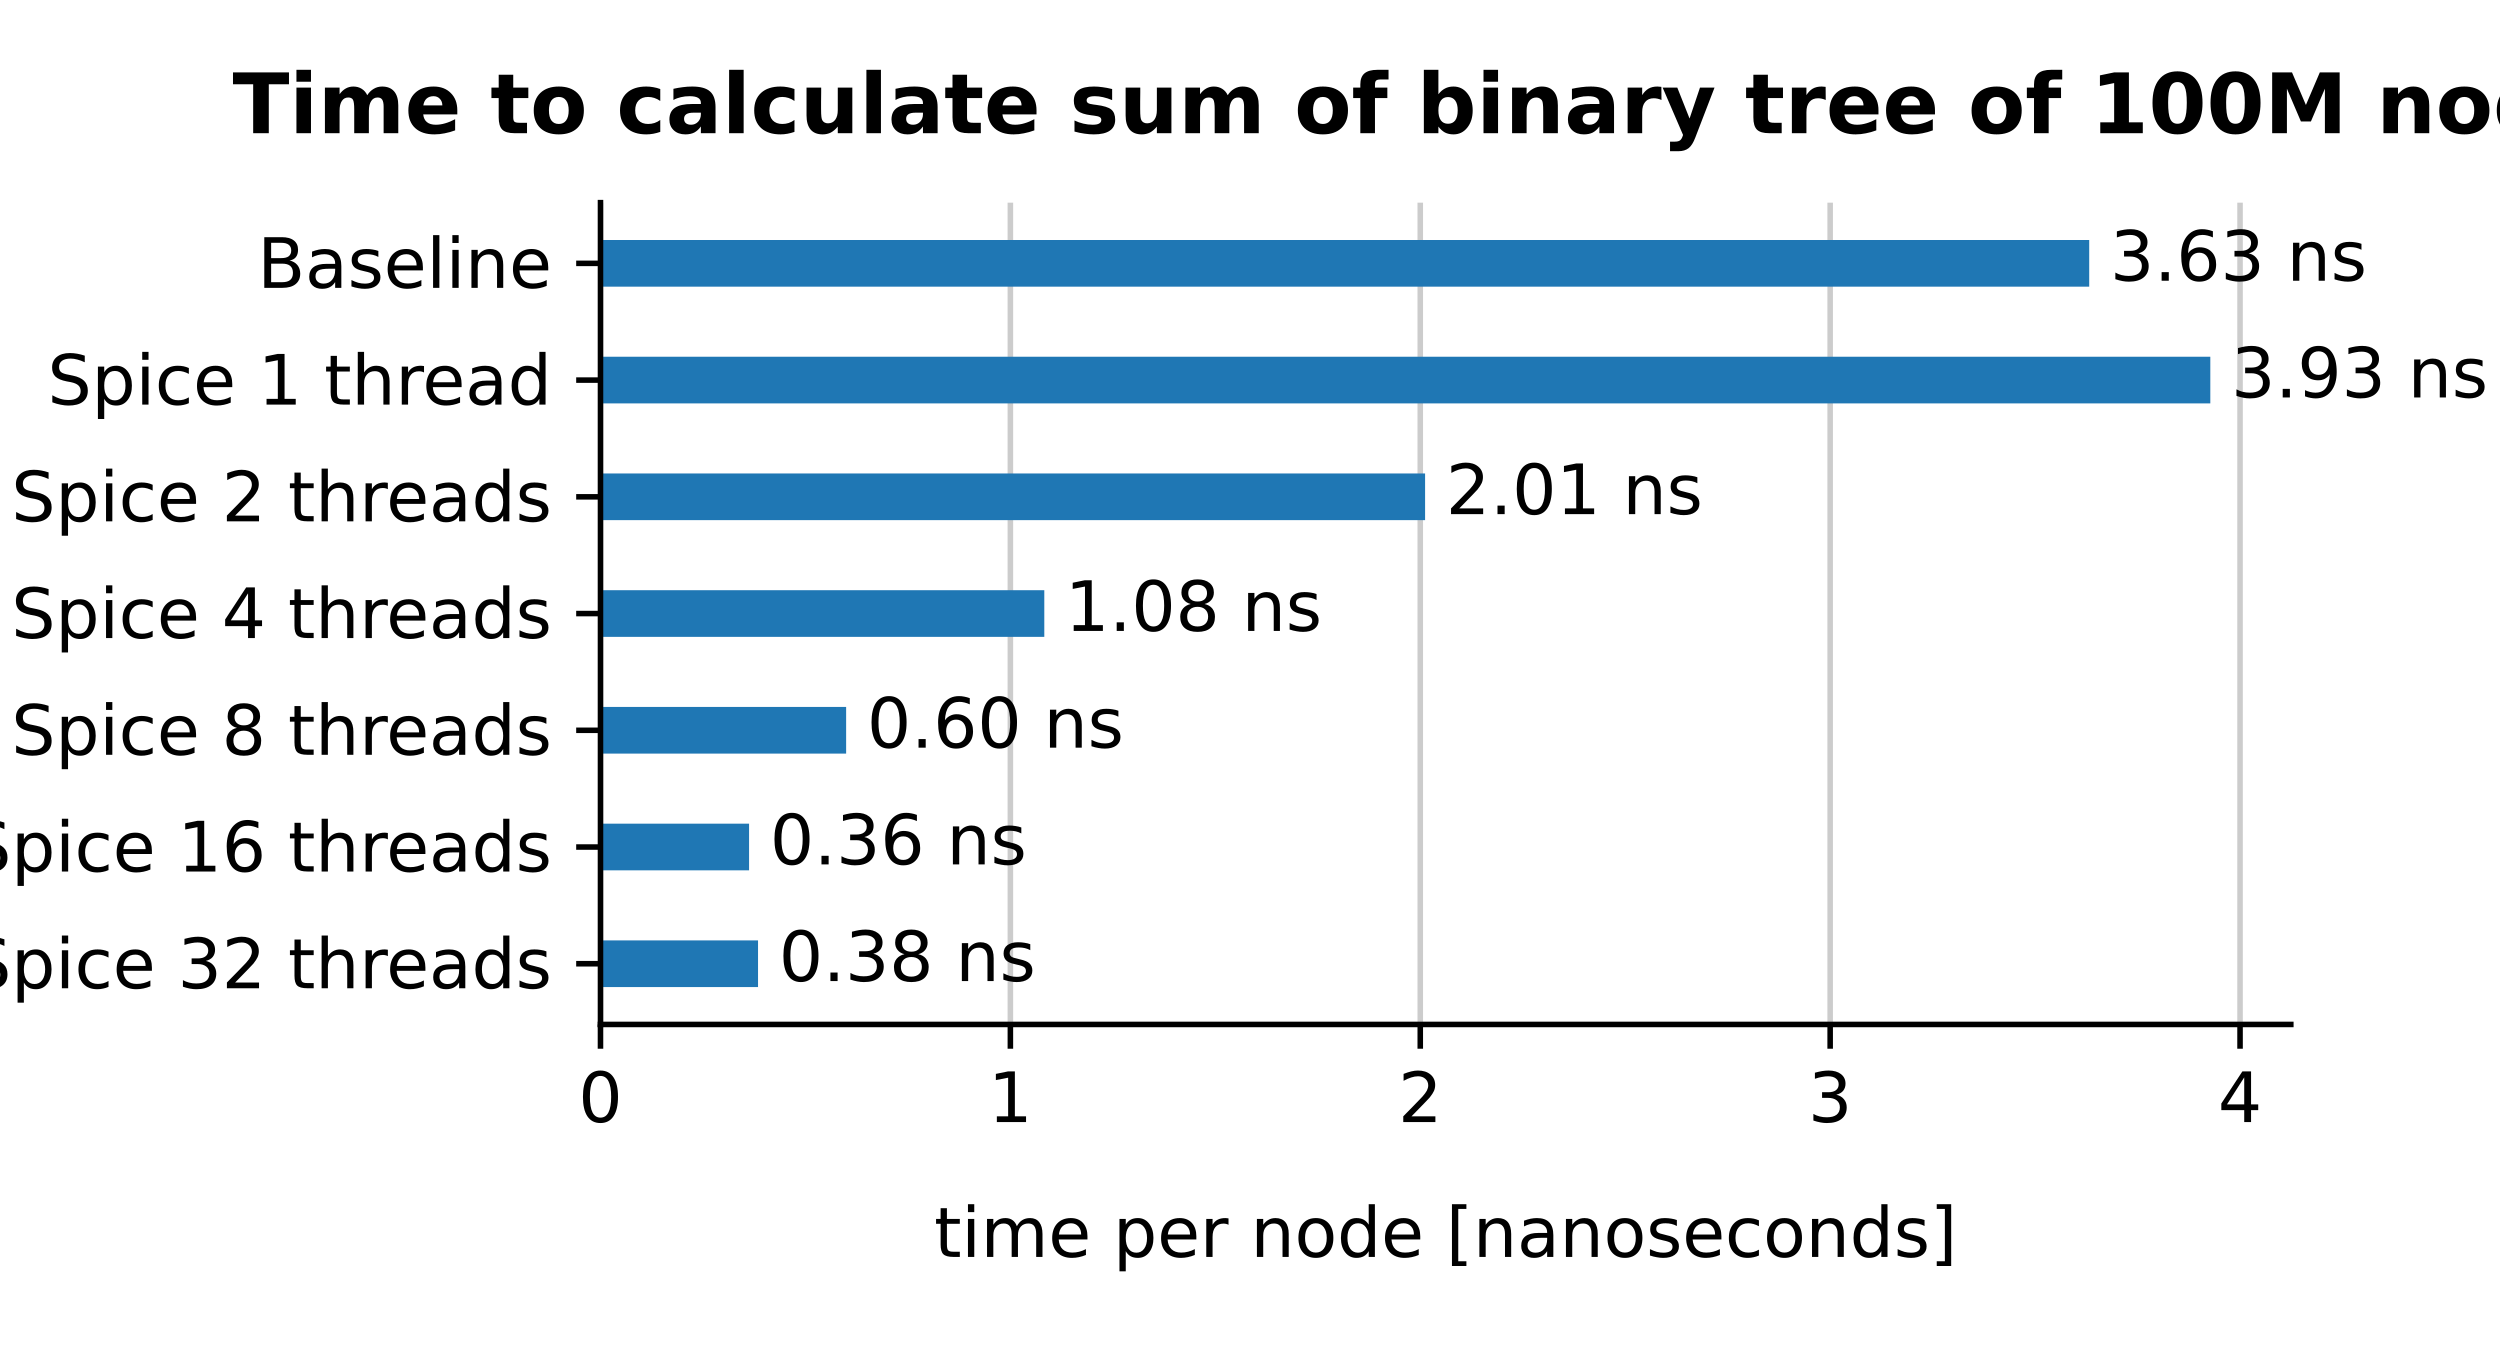
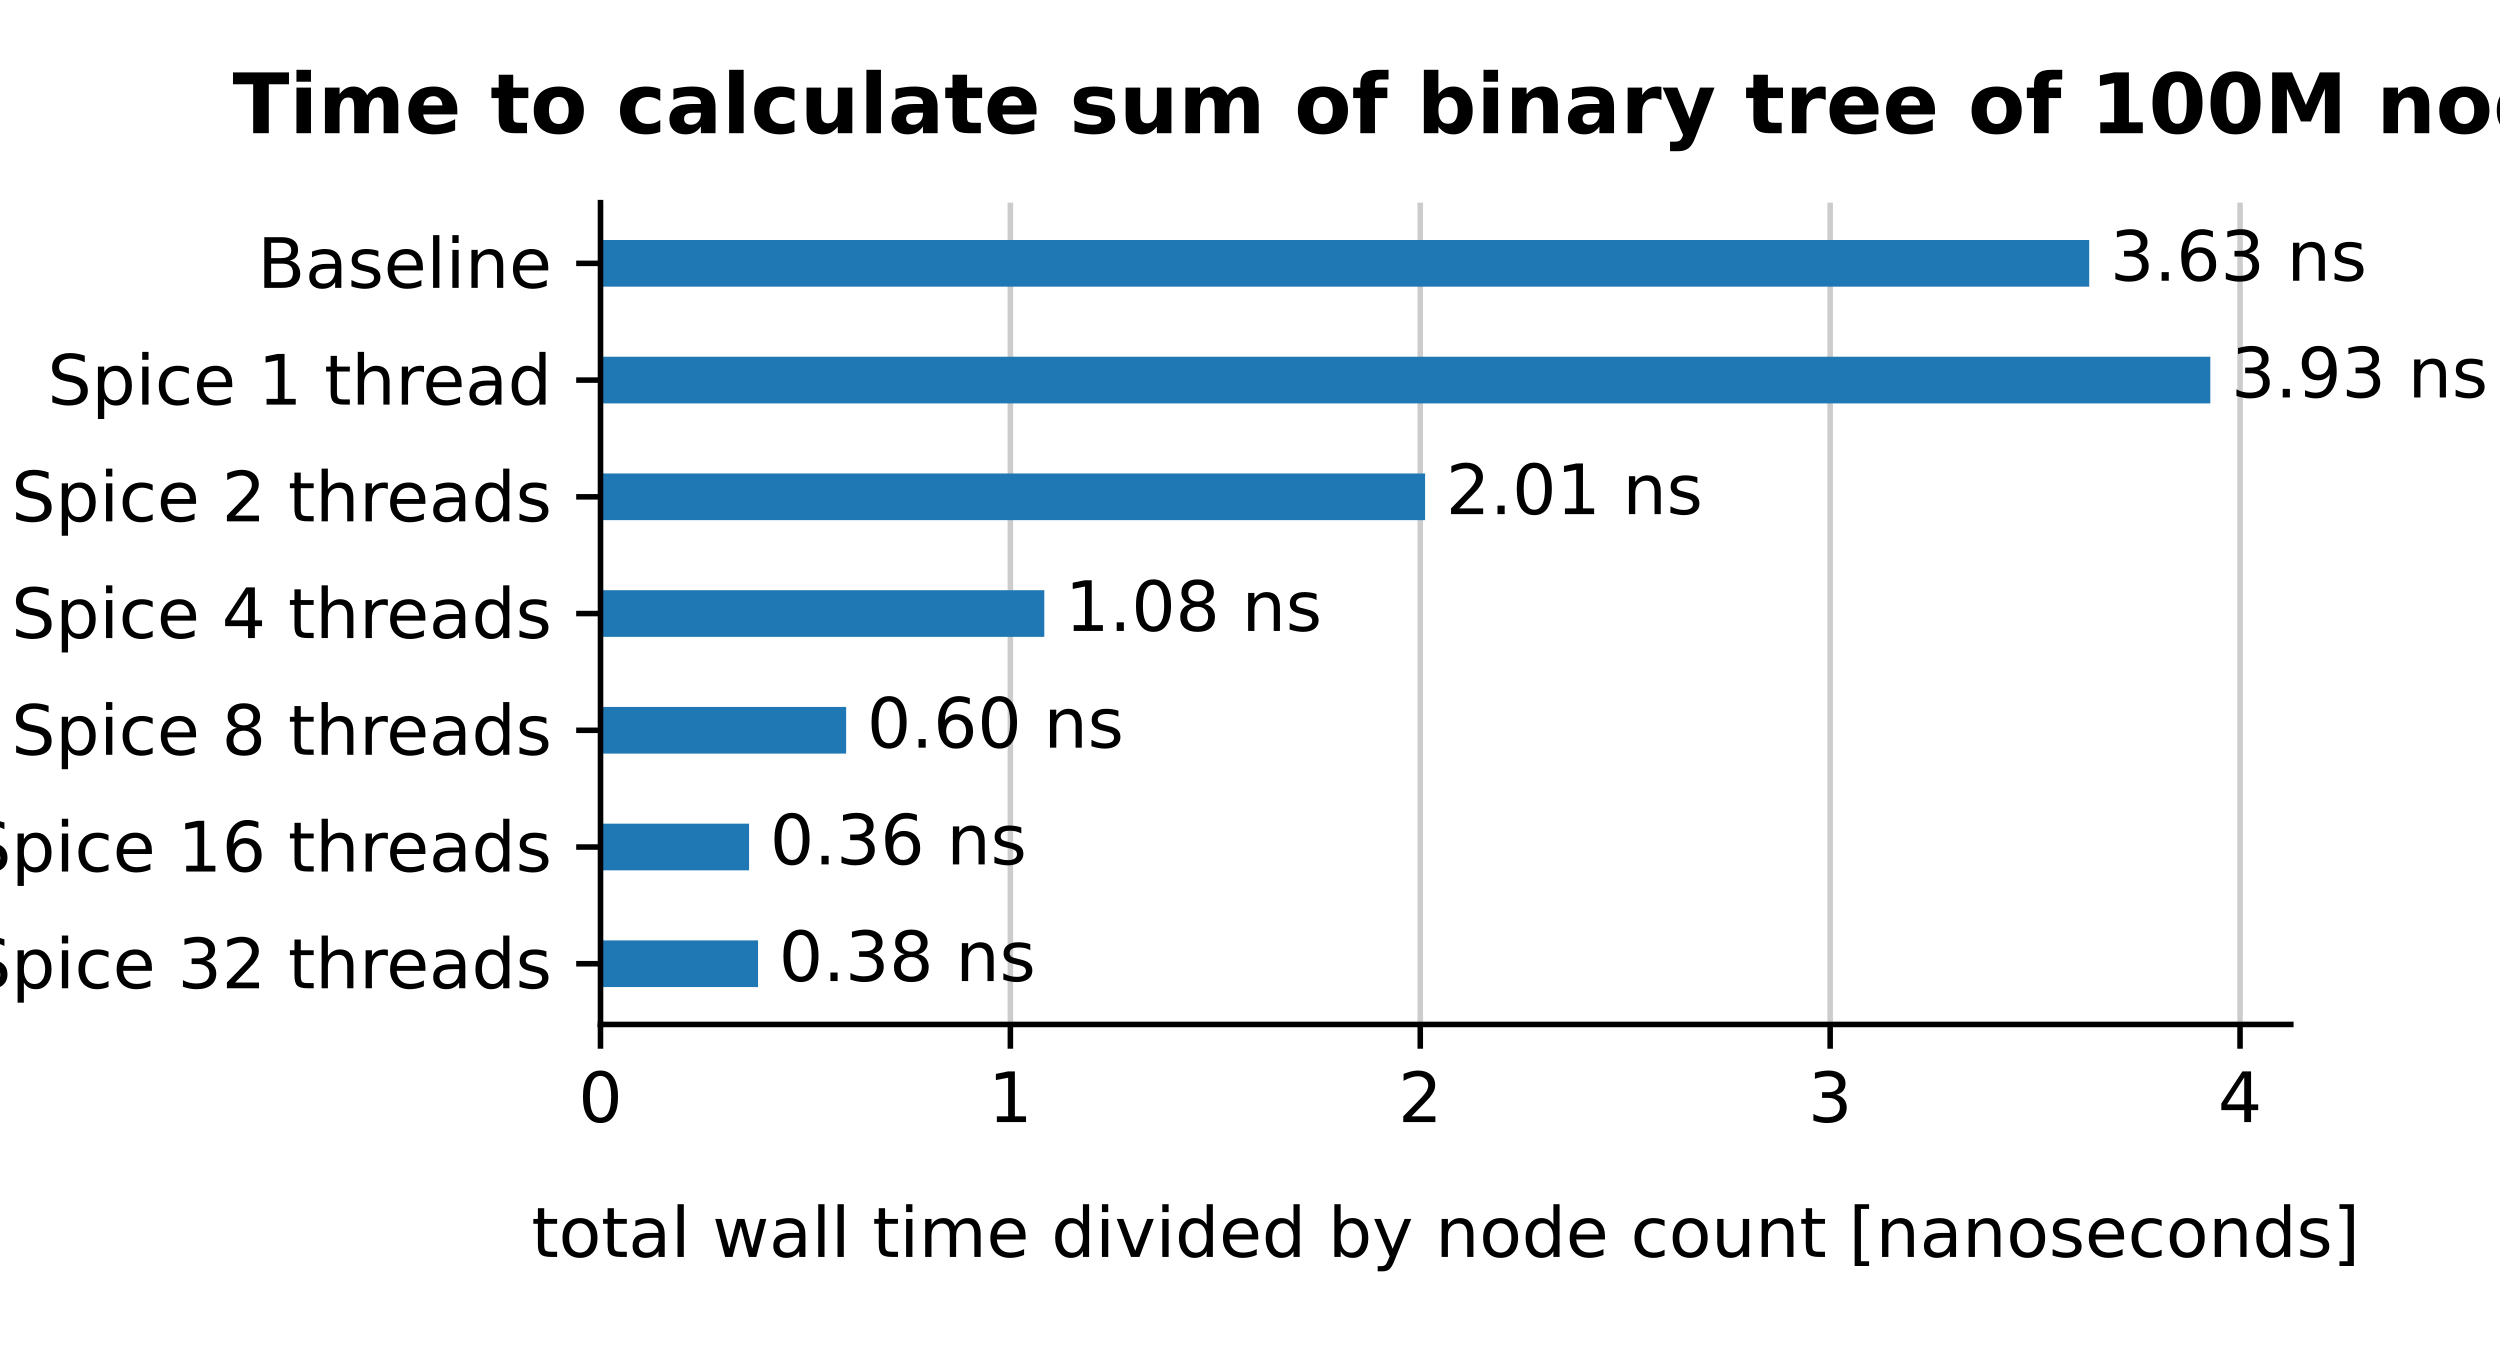
<svg xmlns="http://www.w3.org/2000/svg" xmlns:xlink="http://www.w3.org/1999/xlink" width="360pt" height="194.4pt" viewBox="0 0 360 194.4" version="1.1">
  <defs>
    <style type="text/css">*{stroke-linejoin: round; stroke-linecap: butt}</style>
  </defs>
  <g id="figure_1">
    <g id="patch_1">
      <path d="M 0 194.4  L 360 194.4  L 360 0  L 0 0  z " style="fill: #ffffff" />
    </g>
    <g id="axes_1">
      <g id="patch_2">
        <path d="M 86.47 147.52  L 329.876 147.52  L 329.876 29.181  L 86.47 29.181  z " style="fill: #ffffff" />
      </g>
      <g id="matplotlib.axis_1">
        <g id="xtick_1">
          <g id="line2d_1">
-             <path d="M 86.47 147.52  L 86.47 29.181  " clip-path="url(#p014453c517)" style="fill: none; stroke: #cccccc; stroke-width: 0.8; stroke-linecap: square" />
+             <path d="M 86.47 147.52  L 86.47 29.181  " clip-path="url(#p9e768b4d4d)" style="fill: none; stroke: #cccccc; stroke-width: 0.8; stroke-linecap: square" />
          </g>
          <g id="line2d_2">
            <defs>
-               <path id="m6bb88b06e8" d="M 0 0  L 0 3.5  " style="stroke: #000000; stroke-width: 0.8" />
+               <path id="ma723cc64e6" d="M 0 0  L 0 3.5  " style="stroke: #000000; stroke-width: 0.8" />
            </defs>
            <g>
-               <use xlink:href="#m6bb88b06e8" x="86.47" y="147.52" style="stroke: #000000; stroke-width: 0.8" />
+               <use xlink:href="#ma723cc64e6" x="86.47" y="147.52" style="stroke: #000000; stroke-width: 0.8" />
            </g>
          </g>
          <g id="text_1">
-             <text style="font: 10px 'Seravek', 'Gill Sans Nova', 'Ubuntu', 'Calibri', 'DejaVu Sans', 'source-sans-pro', 'Bitstream Vera Sans', 'Computer Modern Sans Serif', 'Lucida Grande', 'Verdana', 'Geneva', 'Lucid', 'Arial', 'Helvetica', 'Avant Garde', sans-serif; text-anchor: middle" x="86.47" y="161.579" transform="rotate(-0 86.47 161.5794)">0</text>
+             <text style="font-size: 10px; font-family: 'Seravek', 'Gill Sans Nova', 'Ubuntu', 'Calibri', 'DejaVu Sans', 'source-sans-pro', 'Bitstream Vera Sans', 'Computer Modern Sans Serif', 'Lucida Grande', 'Verdana', 'Geneva', 'Lucid', 'Arial', 'Helvetica', 'Avant Garde', sans-serif; text-anchor: middle" x="86.47" y="161.579" transform="rotate(-0 86.47 161.5794)">0</text>
          </g>
        </g>
        <g id="xtick_2">
          <g id="line2d_3">
-             <path d="M 145.494 147.52  L 145.494 29.181  " clip-path="url(#p014453c517)" style="fill: none; stroke: #cccccc; stroke-width: 0.8; stroke-linecap: square" />
+             <path d="M 145.494 147.52  L 145.494 29.181  " clip-path="url(#p9e768b4d4d)" style="fill: none; stroke: #cccccc; stroke-width: 0.8; stroke-linecap: square" />
          </g>
          <g id="line2d_4">
            <g>
-               <use xlink:href="#m6bb88b06e8" x="145.494" y="147.52" style="stroke: #000000; stroke-width: 0.8" />
+               <use xlink:href="#ma723cc64e6" x="145.494" y="147.52" style="stroke: #000000; stroke-width: 0.8" />
            </g>
          </g>
          <g id="text_2">
-             <text style="font: 10px 'Seravek', 'Gill Sans Nova', 'Ubuntu', 'Calibri', 'DejaVu Sans', 'source-sans-pro', 'Bitstream Vera Sans', 'Computer Modern Sans Serif', 'Lucida Grande', 'Verdana', 'Geneva', 'Lucid', 'Arial', 'Helvetica', 'Avant Garde', sans-serif; text-anchor: middle" x="145.494" y="161.579" transform="rotate(-0 145.4942 161.5794)">1</text>
+             <text style="font-size: 10px; font-family: 'Seravek', 'Gill Sans Nova', 'Ubuntu', 'Calibri', 'DejaVu Sans', 'source-sans-pro', 'Bitstream Vera Sans', 'Computer Modern Sans Serif', 'Lucida Grande', 'Verdana', 'Geneva', 'Lucid', 'Arial', 'Helvetica', 'Avant Garde', sans-serif; text-anchor: middle" x="145.494" y="161.579" transform="rotate(-0 145.4942 161.5794)">1</text>
          </g>
        </g>
        <g id="xtick_3">
          <g id="line2d_5">
-             <path d="M 204.518 147.52  L 204.518 29.181  " clip-path="url(#p014453c517)" style="fill: none; stroke: #cccccc; stroke-width: 0.8; stroke-linecap: square" />
+             <path d="M 204.518 147.52  L 204.518 29.181  " clip-path="url(#p9e768b4d4d)" style="fill: none; stroke: #cccccc; stroke-width: 0.8; stroke-linecap: square" />
          </g>
          <g id="line2d_6">
            <g>
-               <use xlink:href="#m6bb88b06e8" x="204.518" y="147.52" style="stroke: #000000; stroke-width: 0.8" />
+               <use xlink:href="#ma723cc64e6" x="204.518" y="147.52" style="stroke: #000000; stroke-width: 0.8" />
            </g>
          </g>
          <g id="text_3">
-             <text style="font: 10px 'Seravek', 'Gill Sans Nova', 'Ubuntu', 'Calibri', 'DejaVu Sans', 'source-sans-pro', 'Bitstream Vera Sans', 'Computer Modern Sans Serif', 'Lucida Grande', 'Verdana', 'Geneva', 'Lucid', 'Arial', 'Helvetica', 'Avant Garde', sans-serif; text-anchor: middle" x="204.518" y="161.579" transform="rotate(-0 204.5185 161.5794)">2</text>
+             <text style="font-size: 10px; font-family: 'Seravek', 'Gill Sans Nova', 'Ubuntu', 'Calibri', 'DejaVu Sans', 'source-sans-pro', 'Bitstream Vera Sans', 'Computer Modern Sans Serif', 'Lucida Grande', 'Verdana', 'Geneva', 'Lucid', 'Arial', 'Helvetica', 'Avant Garde', sans-serif; text-anchor: middle" x="204.518" y="161.579" transform="rotate(-0 204.5185 161.5794)">2</text>
          </g>
        </g>
        <g id="xtick_4">
          <g id="line2d_7">
-             <path d="M 263.543 147.52  L 263.543 29.181  " clip-path="url(#p014453c517)" style="fill: none; stroke: #cccccc; stroke-width: 0.8; stroke-linecap: square" />
+             <path d="M 263.543 147.52  L 263.543 29.181  " clip-path="url(#p9e768b4d4d)" style="fill: none; stroke: #cccccc; stroke-width: 0.8; stroke-linecap: square" />
          </g>
          <g id="line2d_8">
            <g>
-               <use xlink:href="#m6bb88b06e8" x="263.543" y="147.52" style="stroke: #000000; stroke-width: 0.8" />
+               <use xlink:href="#ma723cc64e6" x="263.543" y="147.52" style="stroke: #000000; stroke-width: 0.8" />
            </g>
          </g>
          <g id="text_4">
-             <text style="font: 10px 'Seravek', 'Gill Sans Nova', 'Ubuntu', 'Calibri', 'DejaVu Sans', 'source-sans-pro', 'Bitstream Vera Sans', 'Computer Modern Sans Serif', 'Lucida Grande', 'Verdana', 'Geneva', 'Lucid', 'Arial', 'Helvetica', 'Avant Garde', sans-serif; text-anchor: middle" x="263.543" y="161.579" transform="rotate(-0 263.5427 161.5794)">3</text>
+             <text style="font-size: 10px; font-family: 'Seravek', 'Gill Sans Nova', 'Ubuntu', 'Calibri', 'DejaVu Sans', 'source-sans-pro', 'Bitstream Vera Sans', 'Computer Modern Sans Serif', 'Lucida Grande', 'Verdana', 'Geneva', 'Lucid', 'Arial', 'Helvetica', 'Avant Garde', sans-serif; text-anchor: middle" x="263.543" y="161.579" transform="rotate(-0 263.5427 161.5794)">3</text>
          </g>
        </g>
        <g id="xtick_5">
          <g id="line2d_9">
-             <path d="M 322.567 147.52  L 322.567 29.181  " clip-path="url(#p014453c517)" style="fill: none; stroke: #cccccc; stroke-width: 0.8; stroke-linecap: square" />
+             <path d="M 322.567 147.52  L 322.567 29.181  " clip-path="url(#p9e768b4d4d)" style="fill: none; stroke: #cccccc; stroke-width: 0.8; stroke-linecap: square" />
          </g>
          <g id="line2d_10">
            <g>
-               <use xlink:href="#m6bb88b06e8" x="322.567" y="147.52" style="stroke: #000000; stroke-width: 0.8" />
+               <use xlink:href="#ma723cc64e6" x="322.567" y="147.52" style="stroke: #000000; stroke-width: 0.8" />
            </g>
          </g>
          <g id="text_5">
-             <text style="font: 10px 'Seravek', 'Gill Sans Nova', 'Ubuntu', 'Calibri', 'DejaVu Sans', 'source-sans-pro', 'Bitstream Vera Sans', 'Computer Modern Sans Serif', 'Lucida Grande', 'Verdana', 'Geneva', 'Lucid', 'Arial', 'Helvetica', 'Avant Garde', sans-serif; text-anchor: middle" x="322.567" y="161.579" transform="rotate(-0 322.5669 161.5794)">4</text>
+             <text style="font-size: 10px; font-family: 'Seravek', 'Gill Sans Nova', 'Ubuntu', 'Calibri', 'DejaVu Sans', 'source-sans-pro', 'Bitstream Vera Sans', 'Computer Modern Sans Serif', 'Lucida Grande', 'Verdana', 'Geneva', 'Lucid', 'Arial', 'Helvetica', 'Avant Garde', sans-serif; text-anchor: middle" x="322.567" y="161.579" transform="rotate(-0 322.5669 161.5794)">4</text>
          </g>
        </g>
        <g id="text_6">
-           <text style="font: 10px 'Seravek', 'Gill Sans Nova', 'Ubuntu', 'Calibri', 'DejaVu Sans', 'source-sans-pro', 'Bitstream Vera Sans', 'Computer Modern Sans Serif', 'Lucida Grande', 'Verdana', 'Geneva', 'Lucid', 'Arial', 'Helvetica', 'Avant Garde', sans-serif; text-anchor: middle" x="208.173" y="180.998" transform="rotate(-0 208.1729 180.9981)">time per node [nanoseconds]</text>
+           <text style="font-size: 10px; font-family: 'Seravek', 'Gill Sans Nova', 'Ubuntu', 'Calibri', 'DejaVu Sans', 'source-sans-pro', 'Bitstream Vera Sans', 'Computer Modern Sans Serif', 'Lucida Grande', 'Verdana', 'Geneva', 'Lucid', 'Arial', 'Helvetica', 'Avant Garde', sans-serif; text-anchor: middle" x="208.173" y="180.998" transform="rotate(-0 208.1729 180.9981)">total wall time divided by node count [nanoseconds]</text>
        </g>
      </g>
      <g id="matplotlib.axis_2">
        <g id="ytick_1">
          <g id="line2d_11">
            <defs>
-               <path id="mef6c87e05a" d="M 0 0  L -3.5 0  " style="stroke: #000000; stroke-width: 0.8" />
+               <path id="mfd1f7d7db0" d="M 0 0  L -3.5 0  " style="stroke: #000000; stroke-width: 0.8" />
            </defs>
            <g>
-               <use xlink:href="#mef6c87e05a" x="86.47" y="138.779" style="stroke: #000000; stroke-width: 0.8" />
+               <use xlink:href="#mfd1f7d7db0" x="86.47" y="138.779" style="stroke: #000000; stroke-width: 0.8" />
            </g>
          </g>
          <g id="text_7">
-             <text style="font: 10px 'Seravek', 'Gill Sans Nova', 'Ubuntu', 'Calibri', 'DejaVu Sans', 'source-sans-pro', 'Bitstream Vera Sans', 'Computer Modern Sans Serif', 'Lucida Grande', 'Verdana', 'Geneva', 'Lucid', 'Arial', 'Helvetica', 'Avant Garde', sans-serif; text-anchor: end" x="79.47" y="142.309" transform="rotate(-0 79.47 142.3088)">Spice 32 threads</text>
+             <text style="font-size: 10px; font-family: 'Seravek', 'Gill Sans Nova', 'Ubuntu', 'Calibri', 'DejaVu Sans', 'source-sans-pro', 'Bitstream Vera Sans', 'Computer Modern Sans Serif', 'Lucida Grande', 'Verdana', 'Geneva', 'Lucid', 'Arial', 'Helvetica', 'Avant Garde', sans-serif; text-anchor: end" x="79.47" y="142.309" transform="rotate(-0 79.47 142.3088)">Spice 32 threads</text>
          </g>
        </g>
        <g id="ytick_2">
          <g id="line2d_12">
            <g>
-               <use xlink:href="#mef6c87e05a" x="86.47" y="121.97" style="stroke: #000000; stroke-width: 0.8" />
+               <use xlink:href="#mfd1f7d7db0" x="86.47" y="121.97" style="stroke: #000000; stroke-width: 0.8" />
            </g>
          </g>
          <g id="text_8">
-             <text style="font: 10px 'Seravek', 'Gill Sans Nova', 'Ubuntu', 'Calibri', 'DejaVu Sans', 'source-sans-pro', 'Bitstream Vera Sans', 'Computer Modern Sans Serif', 'Lucida Grande', 'Verdana', 'Geneva', 'Lucid', 'Arial', 'Helvetica', 'Avant Garde', sans-serif; text-anchor: end" x="79.47" y="125.499" transform="rotate(-0 79.47 125.4993)">Spice 16 threads</text>
+             <text style="font-size: 10px; font-family: 'Seravek', 'Gill Sans Nova', 'Ubuntu', 'Calibri', 'DejaVu Sans', 'source-sans-pro', 'Bitstream Vera Sans', 'Computer Modern Sans Serif', 'Lucida Grande', 'Verdana', 'Geneva', 'Lucid', 'Arial', 'Helvetica', 'Avant Garde', sans-serif; text-anchor: end" x="79.47" y="125.499" transform="rotate(-0 79.47 125.4993)">Spice 16 threads</text>
          </g>
        </g>
        <g id="ytick_3">
          <g id="line2d_13">
            <g>
-               <use xlink:href="#mef6c87e05a" x="86.47" y="105.16" style="stroke: #000000; stroke-width: 0.8" />
+               <use xlink:href="#mfd1f7d7db0" x="86.47" y="105.16" style="stroke: #000000; stroke-width: 0.8" />
            </g>
          </g>
          <g id="text_9">
-             <text style="font: 10px 'Seravek', 'Gill Sans Nova', 'Ubuntu', 'Calibri', 'DejaVu Sans', 'source-sans-pro', 'Bitstream Vera Sans', 'Computer Modern Sans Serif', 'Lucida Grande', 'Verdana', 'Geneva', 'Lucid', 'Arial', 'Helvetica', 'Avant Garde', sans-serif; text-anchor: end" x="79.47" y="108.69" transform="rotate(-0 79.47 108.6898)">Spice 8 threads</text>
+             <text style="font-size: 10px; font-family: 'Seravek', 'Gill Sans Nova', 'Ubuntu', 'Calibri', 'DejaVu Sans', 'source-sans-pro', 'Bitstream Vera Sans', 'Computer Modern Sans Serif', 'Lucida Grande', 'Verdana', 'Geneva', 'Lucid', 'Arial', 'Helvetica', 'Avant Garde', sans-serif; text-anchor: end" x="79.47" y="108.69" transform="rotate(-0 79.47 108.6898)">Spice 8 threads</text>
          </g>
        </g>
        <g id="ytick_4">
          <g id="line2d_14">
            <g>
-               <use xlink:href="#mef6c87e05a" x="86.47" y="88.351" style="stroke: #000000; stroke-width: 0.8" />
+               <use xlink:href="#mfd1f7d7db0" x="86.47" y="88.351" style="stroke: #000000; stroke-width: 0.8" />
            </g>
          </g>
          <g id="text_10">
-             <text style="font: 10px 'Seravek', 'Gill Sans Nova', 'Ubuntu', 'Calibri', 'DejaVu Sans', 'source-sans-pro', 'Bitstream Vera Sans', 'Computer Modern Sans Serif', 'Lucida Grande', 'Verdana', 'Geneva', 'Lucid', 'Arial', 'Helvetica', 'Avant Garde', sans-serif; text-anchor: end" x="79.47" y="91.88" transform="rotate(-0 79.47 91.88031)">Spice 4 threads</text>
+             <text style="font-size: 10px; font-family: 'Seravek', 'Gill Sans Nova', 'Ubuntu', 'Calibri', 'DejaVu Sans', 'source-sans-pro', 'Bitstream Vera Sans', 'Computer Modern Sans Serif', 'Lucida Grande', 'Verdana', 'Geneva', 'Lucid', 'Arial', 'Helvetica', 'Avant Garde', sans-serif; text-anchor: end" x="79.47" y="91.88" transform="rotate(-0 79.47 91.88031)">Spice 4 threads</text>
          </g>
        </g>
        <g id="ytick_5">
          <g id="line2d_15">
            <g>
-               <use xlink:href="#mef6c87e05a" x="86.47" y="71.541" style="stroke: #000000; stroke-width: 0.8" />
+               <use xlink:href="#mfd1f7d7db0" x="86.47" y="71.541" style="stroke: #000000; stroke-width: 0.8" />
            </g>
          </g>
          <g id="text_11">
-             <text style="font: 10px 'Seravek', 'Gill Sans Nova', 'Ubuntu', 'Calibri', 'DejaVu Sans', 'source-sans-pro', 'Bitstream Vera Sans', 'Computer Modern Sans Serif', 'Lucida Grande', 'Verdana', 'Geneva', 'Lucid', 'Arial', 'Helvetica', 'Avant Garde', sans-serif; text-anchor: end" x="79.47" y="75.071" transform="rotate(-0 79.47 75.07083)">Spice 2 threads</text>
+             <text style="font-size: 10px; font-family: 'Seravek', 'Gill Sans Nova', 'Ubuntu', 'Calibri', 'DejaVu Sans', 'source-sans-pro', 'Bitstream Vera Sans', 'Computer Modern Sans Serif', 'Lucida Grande', 'Verdana', 'Geneva', 'Lucid', 'Arial', 'Helvetica', 'Avant Garde', sans-serif; text-anchor: end" x="79.47" y="75.071" transform="rotate(-0 79.47 75.07083)">Spice 2 threads</text>
          </g>
        </g>
        <g id="ytick_6">
          <g id="line2d_16">
            <g>
-               <use xlink:href="#mef6c87e05a" x="86.47" y="54.732" style="stroke: #000000; stroke-width: 0.8" />
+               <use xlink:href="#mfd1f7d7db0" x="86.47" y="54.732" style="stroke: #000000; stroke-width: 0.8" />
            </g>
          </g>
          <g id="text_12">
-             <text style="font: 10px 'Seravek', 'Gill Sans Nova', 'Ubuntu', 'Calibri', 'DejaVu Sans', 'source-sans-pro', 'Bitstream Vera Sans', 'Computer Modern Sans Serif', 'Lucida Grande', 'Verdana', 'Geneva', 'Lucid', 'Arial', 'Helvetica', 'Avant Garde', sans-serif; text-anchor: end" x="79.47" y="58.261" transform="rotate(-0 79.47 58.26135)">Spice 1 thread</text>
+             <text style="font-size: 10px; font-family: 'Seravek', 'Gill Sans Nova', 'Ubuntu', 'Calibri', 'DejaVu Sans', 'source-sans-pro', 'Bitstream Vera Sans', 'Computer Modern Sans Serif', 'Lucida Grande', 'Verdana', 'Geneva', 'Lucid', 'Arial', 'Helvetica', 'Avant Garde', sans-serif; text-anchor: end" x="79.47" y="58.261" transform="rotate(-0 79.47 58.26135)">Spice 1 thread</text>
          </g>
        </g>
        <g id="ytick_7">
          <g id="line2d_17">
            <g>
-               <use xlink:href="#mef6c87e05a" x="86.47" y="37.922" style="stroke: #000000; stroke-width: 0.8" />
+               <use xlink:href="#mfd1f7d7db0" x="86.47" y="37.922" style="stroke: #000000; stroke-width: 0.8" />
            </g>
          </g>
          <g id="text_13">
-             <text style="font: 10px 'Seravek', 'Gill Sans Nova', 'Ubuntu', 'Calibri', 'DejaVu Sans', 'source-sans-pro', 'Bitstream Vera Sans', 'Computer Modern Sans Serif', 'Lucida Grande', 'Verdana', 'Geneva', 'Lucid', 'Arial', 'Helvetica', 'Avant Garde', sans-serif; text-anchor: end" x="79.47" y="41.452" transform="rotate(-0 79.47 41.45187)">Baseline</text>
+             <text style="font-size: 10px; font-family: 'Seravek', 'Gill Sans Nova', 'Ubuntu', 'Calibri', 'DejaVu Sans', 'source-sans-pro', 'Bitstream Vera Sans', 'Computer Modern Sans Serif', 'Lucida Grande', 'Verdana', 'Geneva', 'Lucid', 'Arial', 'Helvetica', 'Avant Garde', sans-serif; text-anchor: end" x="79.47" y="41.452" transform="rotate(-0 79.47 41.45187)">Baseline</text>
          </g>
        </g>
      </g>
      <g id="patch_3">
-         <path d="M 86.47 142.141  L 109.157 142.141  L 109.157 135.417  L 86.47 135.417  z " clip-path="url(#p014453c517)" style="fill: #1f77b4" />
+         <path d="M 86.47 142.141  L 109.157 142.141  L 109.157 135.417  L 86.47 135.417  z " clip-path="url(#p9e768b4d4d)" style="fill: #1f77b4" />
      </g>
      <g id="patch_4">
-         <path d="M 86.47 125.331  L 107.866 125.331  L 107.866 118.608  L 86.47 118.608  z " clip-path="url(#p014453c517)" style="fill: #1f77b4" />
+         <path d="M 86.47 125.331  L 107.866 125.331  L 107.866 118.608  L 86.47 118.608  z " clip-path="url(#p9e768b4d4d)" style="fill: #1f77b4" />
      </g>
      <g id="patch_5">
-         <path d="M 86.47 108.522  L 121.843 108.522  L 121.843 101.798  L 86.47 101.798  z " clip-path="url(#p014453c517)" style="fill: #1f77b4" />
+         <path d="M 86.47 108.522  L 121.843 108.522  L 121.843 101.798  L 86.47 101.798  z " clip-path="url(#p9e768b4d4d)" style="fill: #1f77b4" />
      </g>
      <g id="patch_6">
-         <path d="M 86.47 91.713  L 150.379 91.713  L 150.379 84.989  L 86.47 84.989  z " clip-path="url(#p014453c517)" style="fill: #1f77b4" />
+         <path d="M 86.47 91.713  L 150.379 91.713  L 150.379 84.989  L 86.47 84.989  z " clip-path="url(#p9e768b4d4d)" style="fill: #1f77b4" />
      </g>
      <g id="patch_7">
-         <path d="M 86.47 74.903  L 205.213 74.903  L 205.213 68.179  L 86.47 68.179  z " clip-path="url(#p014453c517)" style="fill: #1f77b4" />
+         <path d="M 86.47 74.903  L 205.213 74.903  L 205.213 68.179  L 86.47 68.179  z " clip-path="url(#p9e768b4d4d)" style="fill: #1f77b4" />
      </g>
      <g id="patch_8">
-         <path d="M 86.47 58.094  L 318.285 58.094  L 318.285 51.37  L 86.47 51.37  z " clip-path="url(#p014453c517)" style="fill: #1f77b4" />
+         <path d="M 86.47 58.094  L 318.285 58.094  L 318.285 51.37  L 86.47 51.37  z " clip-path="url(#p9e768b4d4d)" style="fill: #1f77b4" />
      </g>
      <g id="patch_9">
-         <path d="M 86.47 41.284  L 300.847 41.284  L 300.847 34.56  L 86.47 34.56  z " clip-path="url(#p014453c517)" style="fill: #1f77b4" />
+         <path d="M 86.47 41.284  L 300.847 41.284  L 300.847 34.56  L 86.47 34.56  z " clip-path="url(#p9e768b4d4d)" style="fill: #1f77b4" />
      </g>
      <g id="patch_10">
        <path d="M 86.47 147.52  L 86.47 29.181  " style="fill: none; stroke: #000000; stroke-width: 0.8; stroke-linejoin: miter; stroke-linecap: square" />
      </g>
      <g id="patch_11">
        <path d="M 86.47 147.52  L 329.876 147.52  " style="fill: none; stroke: #000000; stroke-width: 0.8; stroke-linejoin: miter; stroke-linecap: square" />
      </g>
      <g id="text_14">
-         <text style="font: 10px 'Seravek', 'Gill Sans Nova', 'Ubuntu', 'Calibri', 'DejaVu Sans', 'source-sans-pro', 'Bitstream Vera Sans', 'Computer Modern Sans Serif', 'Lucida Grande', 'Verdana', 'Geneva', 'Lucid', 'Arial', 'Helvetica', 'Avant Garde', sans-serif; text-anchor: start" x="112.157" y="141.279" transform="rotate(-0 112.1567 141.2791)">0.38 ns</text>
+         <text style="font-size: 10px; font-family: 'Seravek', 'Gill Sans Nova', 'Ubuntu', 'Calibri', 'DejaVu Sans', 'source-sans-pro', 'Bitstream Vera Sans', 'Computer Modern Sans Serif', 'Lucida Grande', 'Verdana', 'Geneva', 'Lucid', 'Arial', 'Helvetica', 'Avant Garde', sans-serif; text-anchor: start" x="112.157" y="141.279" transform="rotate(-0 112.1567 141.2791)">0.38 ns</text>
      </g>
      <g id="text_15">
-         <text style="font: 10px 'Seravek', 'Gill Sans Nova', 'Ubuntu', 'Calibri', 'DejaVu Sans', 'source-sans-pro', 'Bitstream Vera Sans', 'Computer Modern Sans Serif', 'Lucida Grande', 'Verdana', 'Geneva', 'Lucid', 'Arial', 'Helvetica', 'Avant Garde', sans-serif; text-anchor: start" x="110.866" y="124.47" transform="rotate(-0 110.8662 124.4696)">0.36 ns</text>
+         <text style="font-size: 10px; font-family: 'Seravek', 'Gill Sans Nova', 'Ubuntu', 'Calibri', 'DejaVu Sans', 'source-sans-pro', 'Bitstream Vera Sans', 'Computer Modern Sans Serif', 'Lucida Grande', 'Verdana', 'Geneva', 'Lucid', 'Arial', 'Helvetica', 'Avant Garde', sans-serif; text-anchor: start" x="110.866" y="124.47" transform="rotate(-0 110.8662 124.4696)">0.36 ns</text>
      </g>
      <g id="text_16">
-         <text style="font: 10px 'Seravek', 'Gill Sans Nova', 'Ubuntu', 'Calibri', 'DejaVu Sans', 'source-sans-pro', 'Bitstream Vera Sans', 'Computer Modern Sans Serif', 'Lucida Grande', 'Verdana', 'Geneva', 'Lucid', 'Arial', 'Helvetica', 'Avant Garde', sans-serif; text-anchor: start" x="124.843" y="107.66" transform="rotate(-0 124.8426 107.6601)">0.60 ns</text>
+         <text style="font-size: 10px; font-family: 'Seravek', 'Gill Sans Nova', 'Ubuntu', 'Calibri', 'DejaVu Sans', 'source-sans-pro', 'Bitstream Vera Sans', 'Computer Modern Sans Serif', 'Lucida Grande', 'Verdana', 'Geneva', 'Lucid', 'Arial', 'Helvetica', 'Avant Garde', sans-serif; text-anchor: start" x="124.843" y="107.66" transform="rotate(-0 124.8426 107.6601)">0.60 ns</text>
      </g>
      <g id="text_17">
-         <text style="font: 10px 'Seravek', 'Gill Sans Nova', 'Ubuntu', 'Calibri', 'DejaVu Sans', 'source-sans-pro', 'Bitstream Vera Sans', 'Computer Modern Sans Serif', 'Lucida Grande', 'Verdana', 'Geneva', 'Lucid', 'Arial', 'Helvetica', 'Avant Garde', sans-serif; text-anchor: start" x="153.379" y="90.851" transform="rotate(-0 153.3794 90.85062)">1.08 ns</text>
+         <text style="font-size: 10px; font-family: 'Seravek', 'Gill Sans Nova', 'Ubuntu', 'Calibri', 'DejaVu Sans', 'source-sans-pro', 'Bitstream Vera Sans', 'Computer Modern Sans Serif', 'Lucida Grande', 'Verdana', 'Geneva', 'Lucid', 'Arial', 'Helvetica', 'Avant Garde', sans-serif; text-anchor: start" x="153.379" y="90.851" transform="rotate(-0 153.3794 90.85062)">1.08 ns</text>
      </g>
      <g id="text_18">
-         <text style="font: 10px 'Seravek', 'Gill Sans Nova', 'Ubuntu', 'Calibri', 'DejaVu Sans', 'source-sans-pro', 'Bitstream Vera Sans', 'Computer Modern Sans Serif', 'Lucida Grande', 'Verdana', 'Geneva', 'Lucid', 'Arial', 'Helvetica', 'Avant Garde', sans-serif; text-anchor: start" x="208.213" y="74.041" transform="rotate(-0 208.213 74.04114)">2.01 ns</text>
+         <text style="font-size: 10px; font-family: 'Seravek', 'Gill Sans Nova', 'Ubuntu', 'Calibri', 'DejaVu Sans', 'source-sans-pro', 'Bitstream Vera Sans', 'Computer Modern Sans Serif', 'Lucida Grande', 'Verdana', 'Geneva', 'Lucid', 'Arial', 'Helvetica', 'Avant Garde', sans-serif; text-anchor: start" x="208.213" y="74.041" transform="rotate(-0 208.213 74.04114)">2.01 ns</text>
      </g>
      <g id="text_19">
-         <text style="font: 10px 'Seravek', 'Gill Sans Nova', 'Ubuntu', 'Calibri', 'DejaVu Sans', 'source-sans-pro', 'Bitstream Vera Sans', 'Computer Modern Sans Serif', 'Lucida Grande', 'Verdana', 'Geneva', 'Lucid', 'Arial', 'Helvetica', 'Avant Garde', sans-serif; text-anchor: start" x="321.285" y="57.232" transform="rotate(-0 321.285 57.23166)">3.93 ns</text>
+         <text style="font-size: 10px; font-family: 'Seravek', 'Gill Sans Nova', 'Ubuntu', 'Calibri', 'DejaVu Sans', 'source-sans-pro', 'Bitstream Vera Sans', 'Computer Modern Sans Serif', 'Lucida Grande', 'Verdana', 'Geneva', 'Lucid', 'Arial', 'Helvetica', 'Avant Garde', sans-serif; text-anchor: start" x="321.285" y="57.232" transform="rotate(-0 321.285 57.23166)">3.93 ns</text>
      </g>
      <g id="text_20">
-         <text style="font: 10px 'Seravek', 'Gill Sans Nova', 'Ubuntu', 'Calibri', 'DejaVu Sans', 'source-sans-pro', 'Bitstream Vera Sans', 'Computer Modern Sans Serif', 'Lucida Grande', 'Verdana', 'Geneva', 'Lucid', 'Arial', 'Helvetica', 'Avant Garde', sans-serif; text-anchor: start" x="303.847" y="40.422" transform="rotate(-0 303.8475 40.42218)">3.63 ns</text>
+         <text style="font-size: 10px; font-family: 'Seravek', 'Gill Sans Nova', 'Ubuntu', 'Calibri', 'DejaVu Sans', 'source-sans-pro', 'Bitstream Vera Sans', 'Computer Modern Sans Serif', 'Lucida Grande', 'Verdana', 'Geneva', 'Lucid', 'Arial', 'Helvetica', 'Avant Garde', sans-serif; text-anchor: start" x="303.847" y="40.422" transform="rotate(-0 303.8475 40.42218)">3.63 ns</text>
      </g>
      <g id="text_21">
-         <text style="font: 700 12px 'Seravek', 'Gill Sans Nova', 'Ubuntu', 'Calibri', 'DejaVu Sans', 'source-sans-pro', 'Bitstream Vera Sans', 'Computer Modern Sans Serif', 'Lucida Grande', 'Verdana', 'Geneva', 'Lucid', 'Arial', 'Helvetica', 'Avant Garde', sans-serif; text-anchor: middle" x="208.173" y="19.181" transform="rotate(-0 208.1729 19.18125)">Time to calculate sum of binary tree of 100M nodes</text>
+         <text style="font-weight: 700; font-size: 12px; font-family: 'Seravek', 'Gill Sans Nova', 'Ubuntu', 'Calibri', 'DejaVu Sans', 'source-sans-pro', 'Bitstream Vera Sans', 'Computer Modern Sans Serif', 'Lucida Grande', 'Verdana', 'Geneva', 'Lucid', 'Arial', 'Helvetica', 'Avant Garde', sans-serif; text-anchor: middle" x="208.173" y="19.181" transform="rotate(-0 208.1729 19.18125)">Time to calculate sum of binary tree of 100M nodes</text>
      </g>
    </g>
  </g>
  <defs>
-     <clipPath id="p014453c517">
+     <clipPath id="p9e768b4d4d">
      <rect x="86.47" y="29.181" width="243.406" height="118.339" />
    </clipPath>
  </defs>
</svg>
